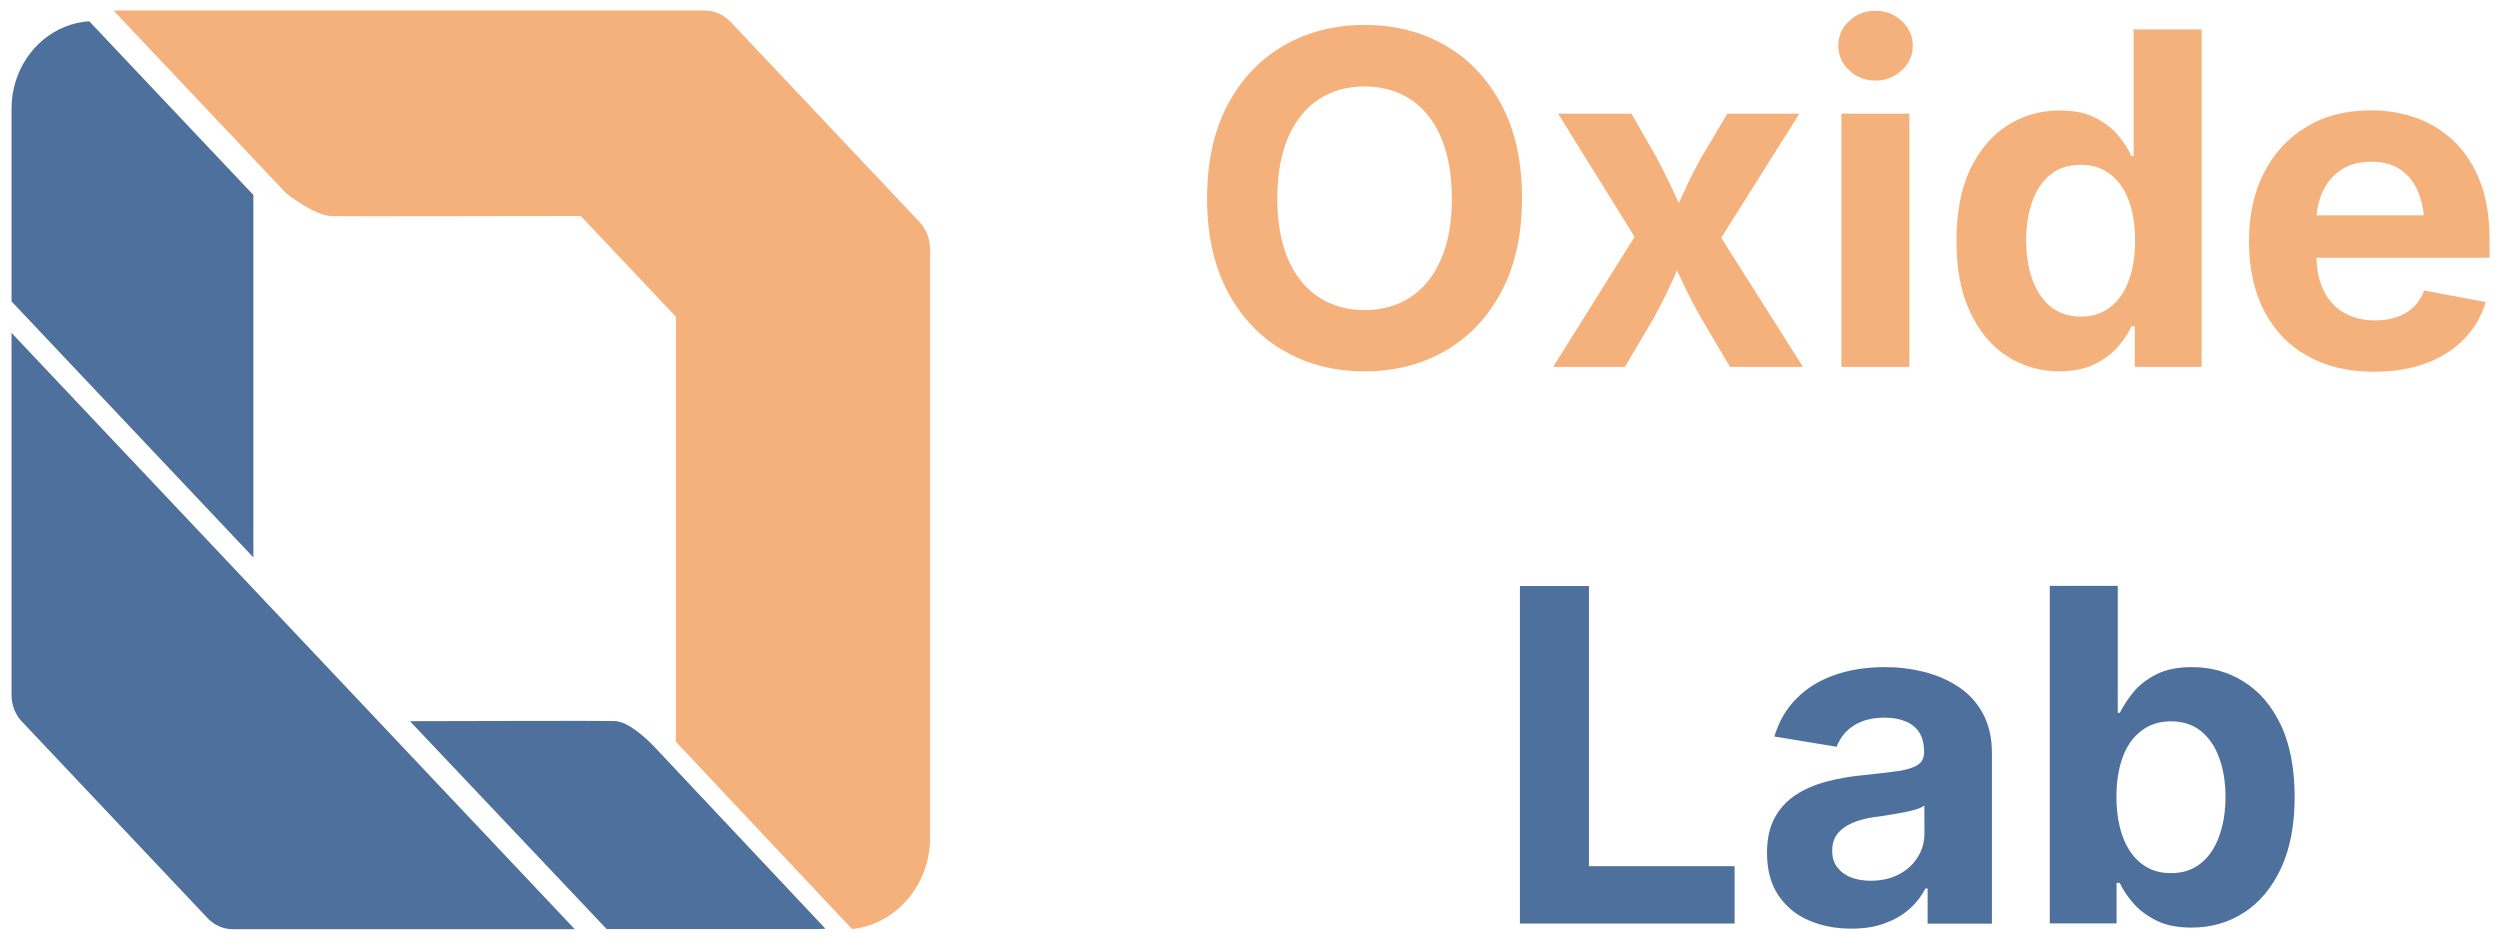
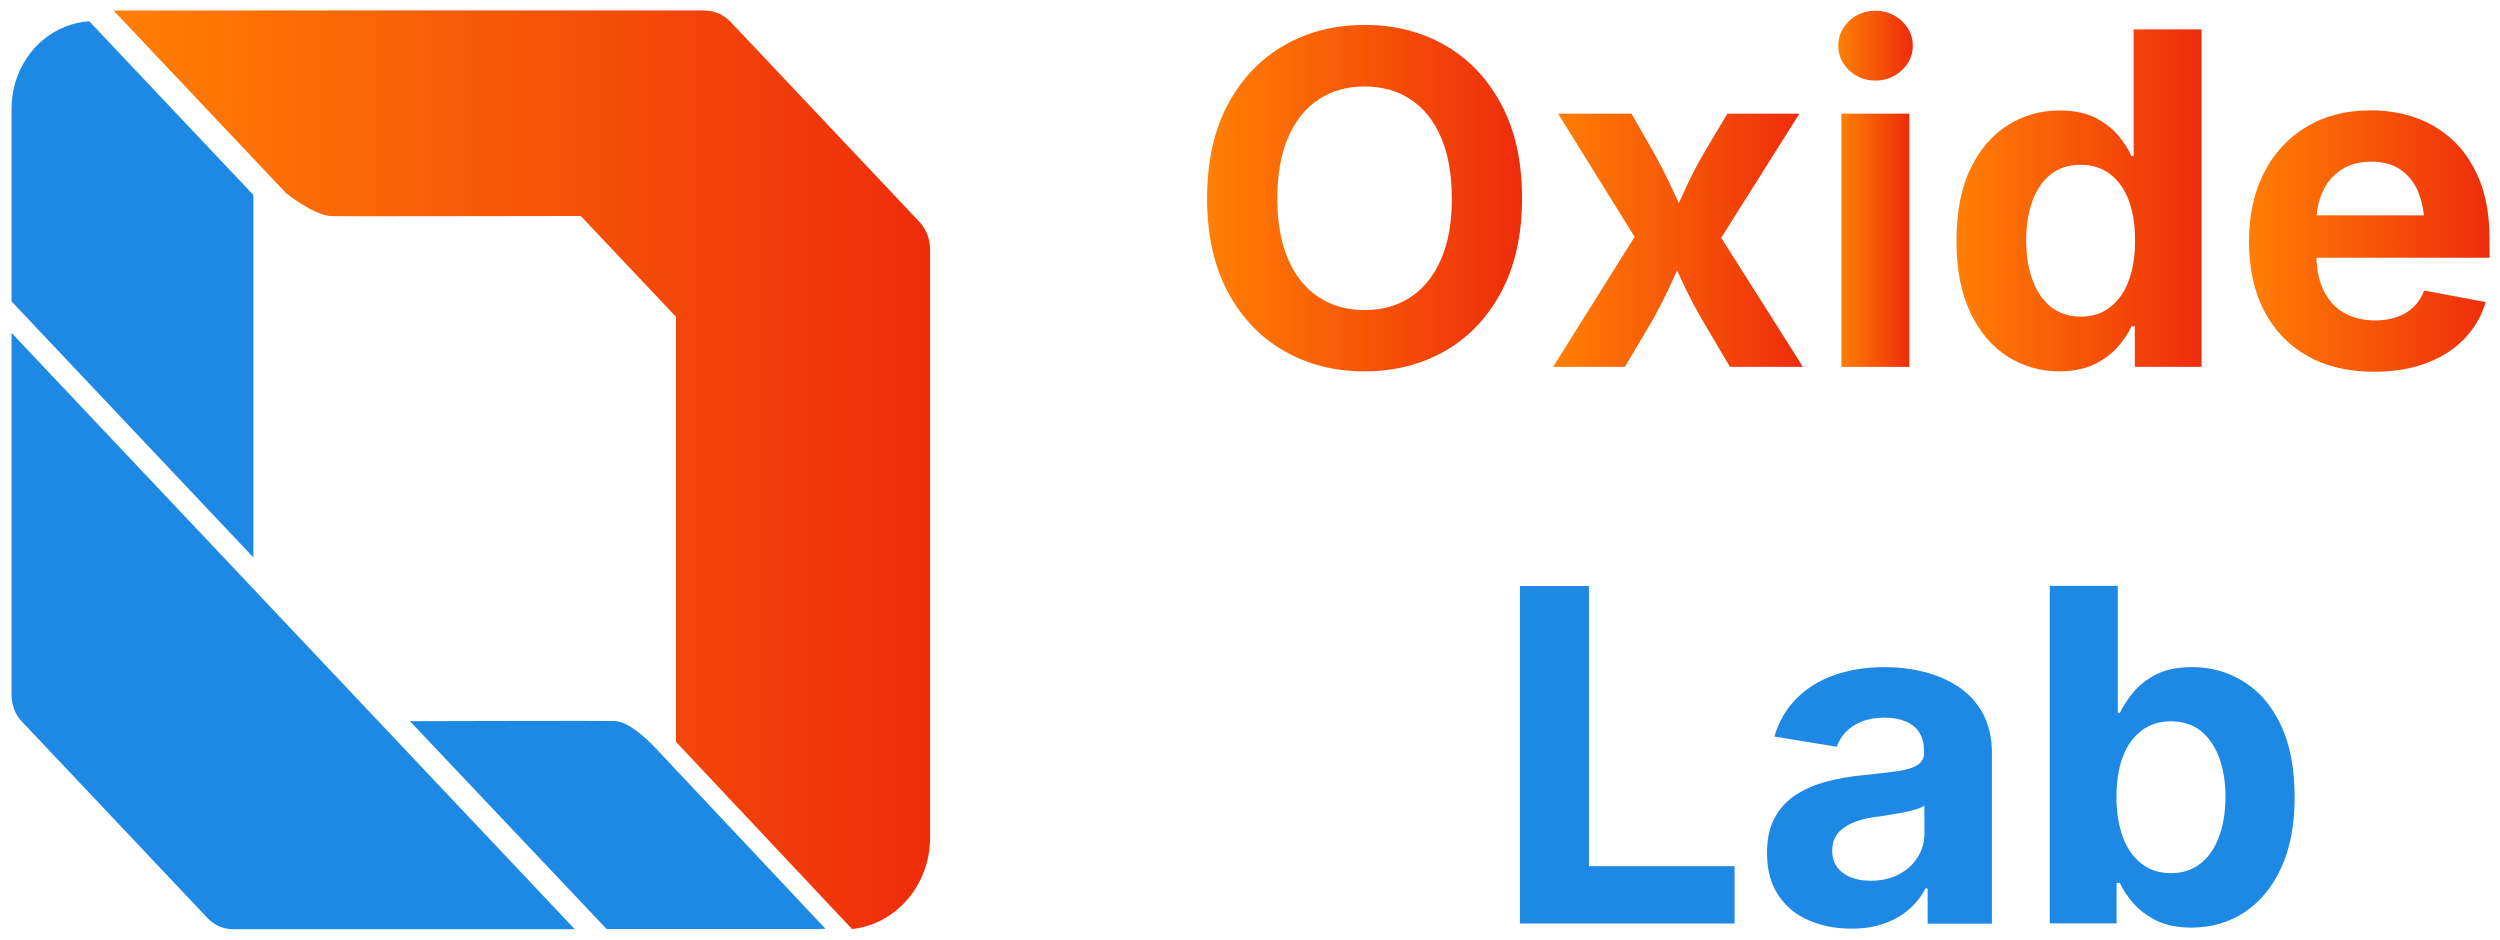
- <svg xmlns="http://www.w3.org/2000/svg" version="1.1" id="uuid-f9f8eb85-9671-46f3-b266-564b4cb8a518" x="0px" y="0px" viewBox="0 0 1905.2 716.1" style="enable-background:new 0 0 1905.2 716.1;" xml:space="preserve">
-   <style type="text/css">
- 	.st0{fill:#F5B17B;}
- 	.st1{fill:#4E709D;}
- </style>
+ <svg xmlns="http://www.w3.org/2000/svg" xmlns:xlink="http://www.w3.org/1999/xlink" id="uuid-f9f8eb85-9671-46f3-b266-564b4cb8a518" version="1.1" viewBox="0 0 1905.2 716.1">
+   <defs>
+     <style>
+       .st0 {
+         fill: url(#New_Gradient_Swatch_15);
+       }
+ 
+       .st1 {
+         fill: #1e88e5;
+       }
+ 
+       .st2 {
+         fill: url(#New_Gradient_Swatch_13);
+       }
+ 
+       .st3 {
+         fill: url(#New_Gradient_Swatch_14);
+       }
+ 
+       .st4 {
+         fill: url(#New_Gradient_Swatch_11);
+       }
+ 
+       .st5 {
+         fill: url(#New_Gradient_Swatch_16);
+       }
+ 
+       .st6 {
+         fill: url(#New_Gradient_Swatch_1);
+       }
+ 
+       .st7 {
+         fill: url(#New_Gradient_Swatch_12);
+       }
+     </style>
+     <linearGradient id="New_Gradient_Swatch_1" data-name="New Gradient Swatch 1" x1="919.9" y1="151" x2="1159.9" y2="151" gradientUnits="userSpaceOnUse">
+       <stop offset="0" stop-color="#ff7f04" />
+       <stop offset="1" stop-color="#ee2c0b" />
+     </linearGradient>
+     <linearGradient id="New_Gradient_Swatch_11" data-name="New Gradient Swatch 1" x1="1183.6" y1="183.1" x2="1374" y2="183.1" xlink:href="#New_Gradient_Swatch_1" />
+     <linearGradient id="New_Gradient_Swatch_12" data-name="New Gradient Swatch 1" x1="1403.3" y1="183.1" x2="1455.1" y2="183.1" xlink:href="#New_Gradient_Swatch_1" />
+     <linearGradient id="New_Gradient_Swatch_13" data-name="New Gradient Swatch 1" x1="1400.9" y1="34.8" x2="1457.7" y2="34.8" xlink:href="#New_Gradient_Swatch_1" />
+     <linearGradient id="New_Gradient_Swatch_14" data-name="New Gradient Swatch 1" x1="1491" y1="152.7" x2="1677.8" y2="152.7" xlink:href="#New_Gradient_Swatch_1" />
+     <linearGradient id="New_Gradient_Swatch_15" data-name="New Gradient Swatch 1" x1="1713.9" y1="183.7" x2="1897.3" y2="183.7" xlink:href="#New_Gradient_Swatch_1" />
+     <linearGradient id="New_Gradient_Swatch_16" data-name="New Gradient Swatch 1" x1="86.6" y1="358" x2="708.8" y2="358" xlink:href="#New_Gradient_Swatch_1" />
+   </defs>
  <g>
-     <path class="st0" d="M1144.1,79.6c-10.5-19.7-24.8-34.8-42.9-45.1c-18.1-10.4-38.5-15.5-61.3-15.5s-43.1,5.2-61.2,15.5   c-18.1,10.4-32.5,25.4-43,45.1s-15.8,43.6-15.8,71.6s5.3,51.6,15.8,71.3s24.9,34.7,43,45c18.1,10.4,38.5,15.5,61.2,15.5   c22.7,0,43.2-5.2,61.3-15.5c18.1-10.4,32.4-25.4,42.9-45.1s15.8-43.4,15.8-71.3S1154.7,99.3,1144.1,79.6L1144.1,79.6z    M1098.1,197.7c-5.5,12.7-13.3,22.3-23.2,28.8s-21.6,9.8-35,9.8s-24.9-3.3-34.9-9.8s-17.8-16.2-23.3-28.8   c-5.5-12.7-8.3-28.1-8.3-46.4s2.8-34,8.3-46.7S995,82.3,1005,75.7s21.6-9.8,34.9-9.8s25,3.2,35,9.8c9.9,6.5,17.7,16.1,23.2,28.8   s8.3,28.3,8.3,46.9S1103.7,185,1098.1,197.7L1098.1,197.7z" />
-     <path class="st0" d="M1238.3,279.6l21.4-36.2c5.5-9.9,10.4-19.7,14.8-29.5c1.2-2.6,2.3-5.3,3.5-7.9c1.2,2.6,2.5,5.2,3.7,7.9   c4.5,9.8,9.6,19.6,15.3,29.5l21.4,36.2h55.6l-62.3-98.4l59.6-94.6h-54.9l-18.1,30.4c-5.8,10-10.8,19.9-15.2,29.7   c-1.2,2.7-2.5,5.4-3.7,8.1c-1.3-2.7-2.5-5.4-3.8-8.2c-4.4-9.7-9.4-19.6-14.9-29.6l-17.4-30.4h-55.9l58.3,93.9l-62.1,99.1   L1238.3,279.6L1238.3,279.6z" />
-     <rect x="1403.3" y="86.6" class="st0" width="51.8" height="193" />
-     <path class="st0" d="M1409.2,53.6c5.5,5.2,12.2,7.8,20,7.8s14.5-2.6,20.1-7.8s8.4-11.5,8.4-18.8s-2.8-13.6-8.4-18.8   s-12.3-7.8-20.1-7.8s-14.5,2.6-20,7.8s-8.3,11.5-8.3,18.8S1403.7,48.4,1409.2,53.6z" />
-     <path class="st0" d="M1596.3,277.5c7.2-3.6,13.2-8,17.7-13.2s8-10.4,10.3-15.6h2.6v30.9h50.9V22.4H1626V119h-1.7   c-2.2-5.1-5.5-10.3-10-15.7c-4.5-5.4-10.4-9.9-17.6-13.6s-16.3-5.5-27.3-5.5c-14.3,0-27.3,3.7-39.2,11.1   c-11.8,7.4-21.3,18.4-28.5,33.1c-7.1,14.7-10.7,33.1-10.7,55.1s3.4,39.5,10.4,54.3c6.9,14.8,16.3,26,28.2,33.7   c11.9,7.6,25.2,11.5,40,11.5C1580.1,282.9,1589.1,281.1,1596.3,277.5L1596.3,277.5z M1548.9,213.3c-3.2-8.7-4.8-18.8-4.8-30   s1.6-21.2,4.7-29.9s7.7-15.4,13.9-20.4s13.8-7.4,22.9-7.4s16.4,2.4,22.6,7.2s10.9,11.4,14.1,20s4.8,18.7,4.8,30.5   s-1.6,21.8-4.8,30.5s-7.9,15.4-14.2,20.3c-6.2,4.8-13.7,7.2-22.4,7.2s-16.5-2.5-22.7-7.4C1556.8,228.9,1552.1,222,1548.9,213.3   L1548.9,213.3z" />
-     <path class="st0" d="M1897.2,182c0-16.6-2.3-31-7-43.2s-11.1-22.3-19.4-30.5c-8.3-8.1-17.9-14.2-28.8-18.2s-22.7-6-35.4-6   c-18.8,0-35.1,4.2-49,12.6s-24.7,20.1-32.3,35s-11.4,32.4-11.4,52.3s3.8,38,11.5,52.8c7.7,14.9,18.6,26.3,32.9,34.4   s31.2,12.1,50.9,12.1c15.1,0,28.4-2.2,40-6.6s21.2-10.6,28.9-18.6c7.7-8,13.1-17.3,16.2-27.9l-46.9-8.8c-1.8,4.9-4.5,9.1-8,12.5   s-7.7,6-12.7,7.7c-4.9,1.7-10.5,2.6-16.6,2.6c-9,0-16.8-1.9-23.6-5.7c-6.7-3.8-12-9.5-15.7-17.1c-3.4-6.9-5.2-15.2-5.5-25h132   L1897.2,182L1897.2,182z M1784.2,129.4c6.3-4.1,13.9-6.2,22.9-6.2s16.3,2,22.3,6.1s10.6,9.8,13.6,17.3c2.1,5.2,3.5,11.1,4.2,17.5   h-81.8c0.6-6.5,2.1-12.5,4.6-17.9C1773.2,139.1,1777.9,133.5,1784.2,129.4z" />
-     <polygon class="st1" points="1210.9,446.6 1158.3,446.6 1158.3,703.8 1321.9,703.8 1321.9,660.1 1210.9,660.1  " />
-     <path class="st1" d="M1492.8,523.6c-7.8-5.2-16.5-9-26.3-11.5s-19.8-3.7-30.2-3.7c-14.4,0-27.3,2.1-38.8,6.2   c-11.4,4.1-21,10.1-28.7,18c-7.7,7.8-13.2,17.4-16.6,28.7l47.5,7.8c1.5-4.1,3.8-7.9,6.9-11.2s7.1-6,12.1-8c4.9-2,10.8-3,17.4-3   s11.9,1,16.5,3c4.5,2,8,4.9,10.3,8.7s3.4,8.5,3.4,14v0.9c0,4.1-1.6,7.3-4.8,9.4c-3.2,2.1-8.2,3.7-15,4.7s-15.8,2-27,3.2   c-9.6,0.9-18.7,2.5-27.4,4.8s-16.5,5.6-23.3,10s-12.3,10.2-16.2,17.4c-4,7.2-6,16.2-6,26.9c0,12.8,2.8,23.5,8.4,32s13.2,15,23,19.3   c9.7,4.3,20.7,6.5,32.9,6.5c9.6,0,18-1.3,25.3-4s13.6-6.2,18.7-10.8c5.2-4.5,9.3-9.8,12.4-15.8h1.7v26.8h49v-130   c0-11.6-2.3-21.6-6.8-30C1506.7,535.5,1500.5,528.8,1492.8,523.6L1492.8,523.6z M1466.6,634.8c0,6.8-1.7,13-5.2,18.5   c-3.4,5.5-8.3,9.9-14.4,13.1c-6.2,3.2-13.3,4.8-21.5,4.8c-5.6,0-10.7-0.9-15-2.6c-4.4-1.7-7.8-4.3-10.4-7.7s-3.8-7.6-3.8-12.5   c0-5.3,1.3-9.6,4-13s6.4-6.1,11.2-8.2s10.4-3.6,16.7-4.5c2.9-0.3,6.2-0.8,9.8-1.4c3.7-0.6,7.4-1.2,11.2-1.9   c3.8-0.7,7.2-1.5,10.4-2.4c3.1-0.9,5.4-2,6.9-3.1L1466.6,634.8L1466.6,634.8z" />
-     <path class="st1" d="M1709.8,519.4c-11.8-7.4-24.9-11-39.2-11c-10.9,0-20,1.8-27.3,5.5c-7.2,3.7-13.1,8.2-17.5,13.6   c-4.4,5.4-7.8,10.7-10.3,15.7h-1.6v-96.7h-51.8v257.2h50.9v-30.9h2.4c2.4,5.2,5.9,10.4,10.4,15.6c4.6,5.2,10.4,9.6,17.7,13.2   s16.1,5.3,26.6,5.3c14.8,0,28.2-3.8,40.1-11.5c11.8-7.7,21.2-18.9,28.1-33.7s10.4-32.9,10.4-54.3s-3.5-40.3-10.6-55.1   S1721.7,526.8,1709.8,519.4L1709.8,519.4z M1691.1,637.5c-3.2,8.8-7.8,15.6-14,20.5c-6.2,5-13.7,7.4-22.7,7.4s-16.2-2.4-22.4-7.2   s-11-11.6-14.2-20.3s-4.9-18.8-4.9-30.5s1.6-21.9,4.8-30.5c3.2-8.6,7.9-15.2,14.2-20c6.2-4.8,13.8-7.2,22.6-7.2s16.7,2.5,22.8,7.4   c6.1,5,10.7,11.7,13.9,20.4c3.2,8.6,4.8,18.6,4.8,29.9S1694.3,628.8,1691.1,637.5L1691.1,637.5z" />
+     <path class="st6" d="M1144.1,79.6c-10.5-19.7-24.8-34.8-42.9-45.1-18.1-10.4-38.5-15.5-61.3-15.5s-43.1,5.2-61.2,15.5c-18.1,10.4-32.5,25.4-43,45.1s-15.8,43.6-15.8,71.6,5.3,51.6,15.8,71.3,24.9,34.7,43,45c18.1,10.4,38.5,15.5,61.2,15.5s43.2-5.2,61.3-15.5c18.1-10.4,32.4-25.4,42.9-45.1s15.8-43.4,15.8-71.3-5.2-51.8-15.8-71.5h0ZM1098.1,197.7c-5.5,12.7-13.3,22.3-23.2,28.8s-21.6,9.8-35,9.8-24.9-3.3-34.9-9.8-17.8-16.2-23.3-28.8c-5.5-12.7-8.3-28.1-8.3-46.4s2.8-34,8.3-46.7,13.3-22.3,23.3-28.9,21.6-9.8,34.9-9.8,25,3.2,35,9.8c9.9,6.5,17.7,16.1,23.2,28.8s8.3,28.3,8.3,46.9-2.7,33.6-8.3,46.3h0Z" />
+     <path class="st4" d="M1238.3,279.6l21.4-36.2c5.5-9.9,10.4-19.7,14.8-29.5,1.2-2.6,2.3-5.3,3.5-7.9,1.2,2.6,2.5,5.2,3.7,7.9,4.5,9.8,9.6,19.6,15.3,29.5l21.4,36.2h55.6l-62.3-98.4,59.6-94.6h-54.9l-18.1,30.4c-5.8,10-10.8,19.9-15.2,29.7-1.2,2.7-2.5,5.4-3.7,8.1-1.3-2.7-2.5-5.4-3.8-8.2-4.4-9.7-9.4-19.6-14.9-29.6l-17.4-30.4h-55.9l58.3,93.9-62.1,99.1h54.7Z" />
+     <rect class="st7" x="1403.3" y="86.6" width="51.8" height="193" />
+     <path class="st2" d="M1409.2,53.6c5.5,5.2,12.2,7.8,20,7.8s14.5-2.6,20.1-7.8,8.4-11.5,8.4-18.8-2.8-13.6-8.4-18.8-12.3-7.8-20.1-7.8-14.5,2.6-20,7.8-8.3,11.5-8.3,18.8,2.8,13.6,8.3,18.8Z" />
+     <path class="st3" d="M1596.3,277.5c7.2-3.6,13.2-8,17.7-13.2s8-10.4,10.3-15.6h2.6v30.9h50.9V22.4h-51.8v96.6h-1.7c-2.2-5.1-5.5-10.3-10-15.7-4.5-5.4-10.4-9.9-17.6-13.6s-16.3-5.5-27.3-5.5c-14.3,0-27.3,3.7-39.2,11.1-11.8,7.4-21.3,18.4-28.5,33.1-7.1,14.7-10.7,33.1-10.7,55.1s3.4,39.5,10.4,54.3c6.9,14.8,16.3,26,28.2,33.7,11.9,7.6,25.2,11.5,40,11.5,10.5-.1,19.5-1.9,26.7-5.5h0ZM1548.9,213.3c-3.2-8.7-4.8-18.8-4.8-30s1.6-21.2,4.7-29.9,7.7-15.4,13.9-20.4,13.8-7.4,22.9-7.4,16.4,2.4,22.6,7.2,10.9,11.4,14.1,20,4.8,18.7,4.8,30.5-1.6,21.8-4.8,30.5-7.9,15.4-14.2,20.3c-6.2,4.8-13.7,7.2-22.4,7.2s-16.5-2.5-22.7-7.4c-6.2-5-10.9-11.9-14.1-20.6h0Z" />
+     <path class="st0" d="M1897.2,182c0-16.6-2.3-31-7-43.2s-11.1-22.3-19.4-30.5c-8.3-8.1-17.9-14.2-28.8-18.2s-22.7-6-35.4-6c-18.8,0-35.1,4.2-49,12.6s-24.7,20.1-32.3,35-11.4,32.4-11.4,52.3,3.8,38,11.5,52.8c7.7,14.9,18.6,26.3,32.9,34.4s31.2,12.1,50.9,12.1c15.1,0,28.4-2.2,40-6.6s21.2-10.6,28.9-18.6c7.7-8,13.1-17.3,16.2-27.9l-46.9-8.8c-1.8,4.9-4.5,9.1-8,12.5s-7.7,6-12.7,7.7c-4.9,1.7-10.5,2.6-16.6,2.6-9,0-16.8-1.9-23.6-5.7-6.7-3.8-12-9.5-15.7-17.1-3.4-6.9-5.2-15.2-5.5-25h132l-.1-14.4h0ZM1784.2,129.4c6.3-4.1,13.9-6.2,22.9-6.2s16.3,2,22.3,6.1,10.6,9.8,13.6,17.3c2.1,5.2,3.5,11.1,4.2,17.5h-81.8c.6-6.5,2.1-12.5,4.6-17.9,3.2-7.1,7.9-12.7,14.2-16.8Z" />
+     <polygon class="st1" points="1210.9 446.6 1158.3 446.6 1158.3 703.8 1321.9 703.8 1321.9 660.1 1210.9 660.1 1210.9 446.6" />
+     <path class="st1" d="M1492.8,523.6c-7.8-5.2-16.5-9-26.3-11.5s-19.8-3.7-30.2-3.7c-14.4,0-27.3,2.1-38.8,6.2-11.4,4.1-21,10.1-28.7,18-7.7,7.8-13.2,17.4-16.6,28.7l47.5,7.8c1.5-4.1,3.8-7.9,6.9-11.2s7.1-6,12.1-8c4.9-2,10.8-3,17.4-3s11.9,1,16.5,3c4.5,2,8,4.9,10.3,8.7s3.4,8.5,3.4,14v.9c0,4.1-1.6,7.3-4.8,9.4-3.2,2.1-8.2,3.7-15,4.7s-15.8,2-27,3.2c-9.6.9-18.7,2.5-27.4,4.8s-16.5,5.6-23.3,10-12.3,10.2-16.2,17.4c-4,7.2-6,16.2-6,26.9,0,12.8,2.8,23.5,8.4,32s13.2,15,23,19.3c9.7,4.3,20.7,6.5,32.9,6.5,9.6,0,18-1.3,25.3-4s13.6-6.2,18.7-10.8c5.2-4.5,9.3-9.8,12.4-15.8h1.7v26.8h49v-130c0-11.6-2.3-21.6-6.8-30-4.5-8.4-10.7-15.1-18.4-20.3h0ZM1466.6,634.8c0,6.8-1.7,13-5.2,18.5-3.4,5.5-8.3,9.9-14.4,13.1-6.2,3.2-13.3,4.8-21.5,4.8-5.6,0-10.7-.9-15-2.6-4.4-1.7-7.8-4.3-10.4-7.7s-3.8-7.6-3.8-12.5c0-5.3,1.3-9.6,4-13s6.4-6.1,11.2-8.2,10.4-3.6,16.7-4.5c2.9-.3,6.2-.8,9.8-1.4,3.7-.6,7.4-1.2,11.2-1.9,3.8-.7,7.2-1.5,10.4-2.4,3.1-.9,5.4-2,6.9-3.1l.1,20.9h0Z" />
+     <path class="st1" d="M1709.8,519.4c-11.8-7.4-24.9-11-39.2-11-10.9,0-20,1.8-27.3,5.5-7.2,3.7-13.1,8.2-17.5,13.6-4.4,5.4-7.8,10.7-10.3,15.7h-1.6v-96.7h-51.8v257.2h50.9v-30.9h2.4c2.4,5.2,5.9,10.4,10.4,15.6,4.6,5.2,10.4,9.6,17.7,13.2s16.1,5.3,26.6,5.3c14.8,0,28.2-3.8,40.1-11.5,11.8-7.7,21.2-18.9,28.1-33.7s10.4-32.9,10.4-54.3-3.5-40.3-10.6-55.1-16.4-25.5-28.3-32.9h0ZM1691.1,637.5c-3.2,8.8-7.8,15.6-14,20.5-6.2,5-13.7,7.4-22.7,7.4s-16.2-2.4-22.4-7.2-11-11.6-14.2-20.3-4.9-18.8-4.9-30.5,1.6-21.9,4.8-30.5c3.2-8.6,7.9-15.2,14.2-20,6.2-4.8,13.8-7.2,22.6-7.2s16.7,2.5,22.8,7.4c6.1,5,10.7,11.7,13.9,20.4,3.2,8.6,4.8,18.6,4.8,29.9s-1.7,21.4-4.9,30.1h0Z" />
  </g>
-   <g>
-     <path class="st1" d="M193.1,448.8L8.8,253.7v276c0,7.6,2.8,14.9,7.9,20.2l141.5,149.8c5.1,5.4,11.9,8.4,19.1,8.4h260.7L288.3,549.6   L193.1,448.8L193.1,448.8z" />
-   </g>
-   <g>
-     <path class="st1" d="M462.3,708h160.4c2.1,0,4.2-0.1,6.3-0.3L501,571.6c0,0-12.9-14.5-24.7-20c-2.7-1.2-5.3-2-7.7-2.1   c-13.1-0.3-110.6,0-156.2,0.1L462.3,708L462.3,708z" />
-   </g>
-   <g>
-     <path class="st0" d="M252.7,164.7c16,0.3,134.6-0.1,189.9-0.1l72.5,76.8v323.9L649.3,708c33.4-3.5,59.5-33.4,59.5-69.7V190.1   c0-8-3-15.6-8.3-21.2L556.9,16.8c-5.3-5.6-12.5-8.8-20-8.8H90.6c-1.4,0-2.7,0.1-4,0.1l131.2,138.9   C217.7,147.1,239.7,164.5,252.7,164.7L252.7,164.7z" />
-   </g>
-   <g>
-     <path class="st1" d="M193.1,424.8V148.6L68,16.2c-6.5,0.4-12.8,1.9-18.7,4.3C25.7,30,8.8,54.3,8.8,82.8v146.9L193.1,424.8z" />
-   </g>
+   <path class="st1" d="M193.1,448.8L8.8,253.7v276c0,7.6,2.8,14.9,7.9,20.2l141.5,149.8c5.1,5.4,11.9,8.4,19.1,8.4h260.7l-149.7-158.5-95.2-100.8h0Z" />
+   <path class="st1" d="M462.3,708h160.4c2.1,0,4.2-.1,6.3-.3l-128-136.1s-12.9-14.5-24.7-20c-2.7-1.2-5.3-2-7.7-2.1-13.1-.3-110.6,0-156.2.1l149.9,158.4h0Z" />
+   <path class="st5" d="M252.7,164.7c16,.3,134.6-.1,189.9-.1l72.5,76.8v323.9l134.2,142.7c33.4-3.5,59.5-33.4,59.5-69.7V190.1c0-8-3-15.6-8.3-21.2L556.9,16.8c-5.3-5.6-12.5-8.8-20-8.8H90.6c-1.4,0-2.7.1-4,.1l131.2,138.9c-.1.1,21.9,17.5,34.9,17.7h0Z" />
+   <path class="st1" d="M193.1,424.8V148.6L68,16.2c-6.5.4-12.8,1.9-18.7,4.3C25.7,30,8.8,54.3,8.8,82.8v146.9l184.3,195.1Z" />
</svg>
